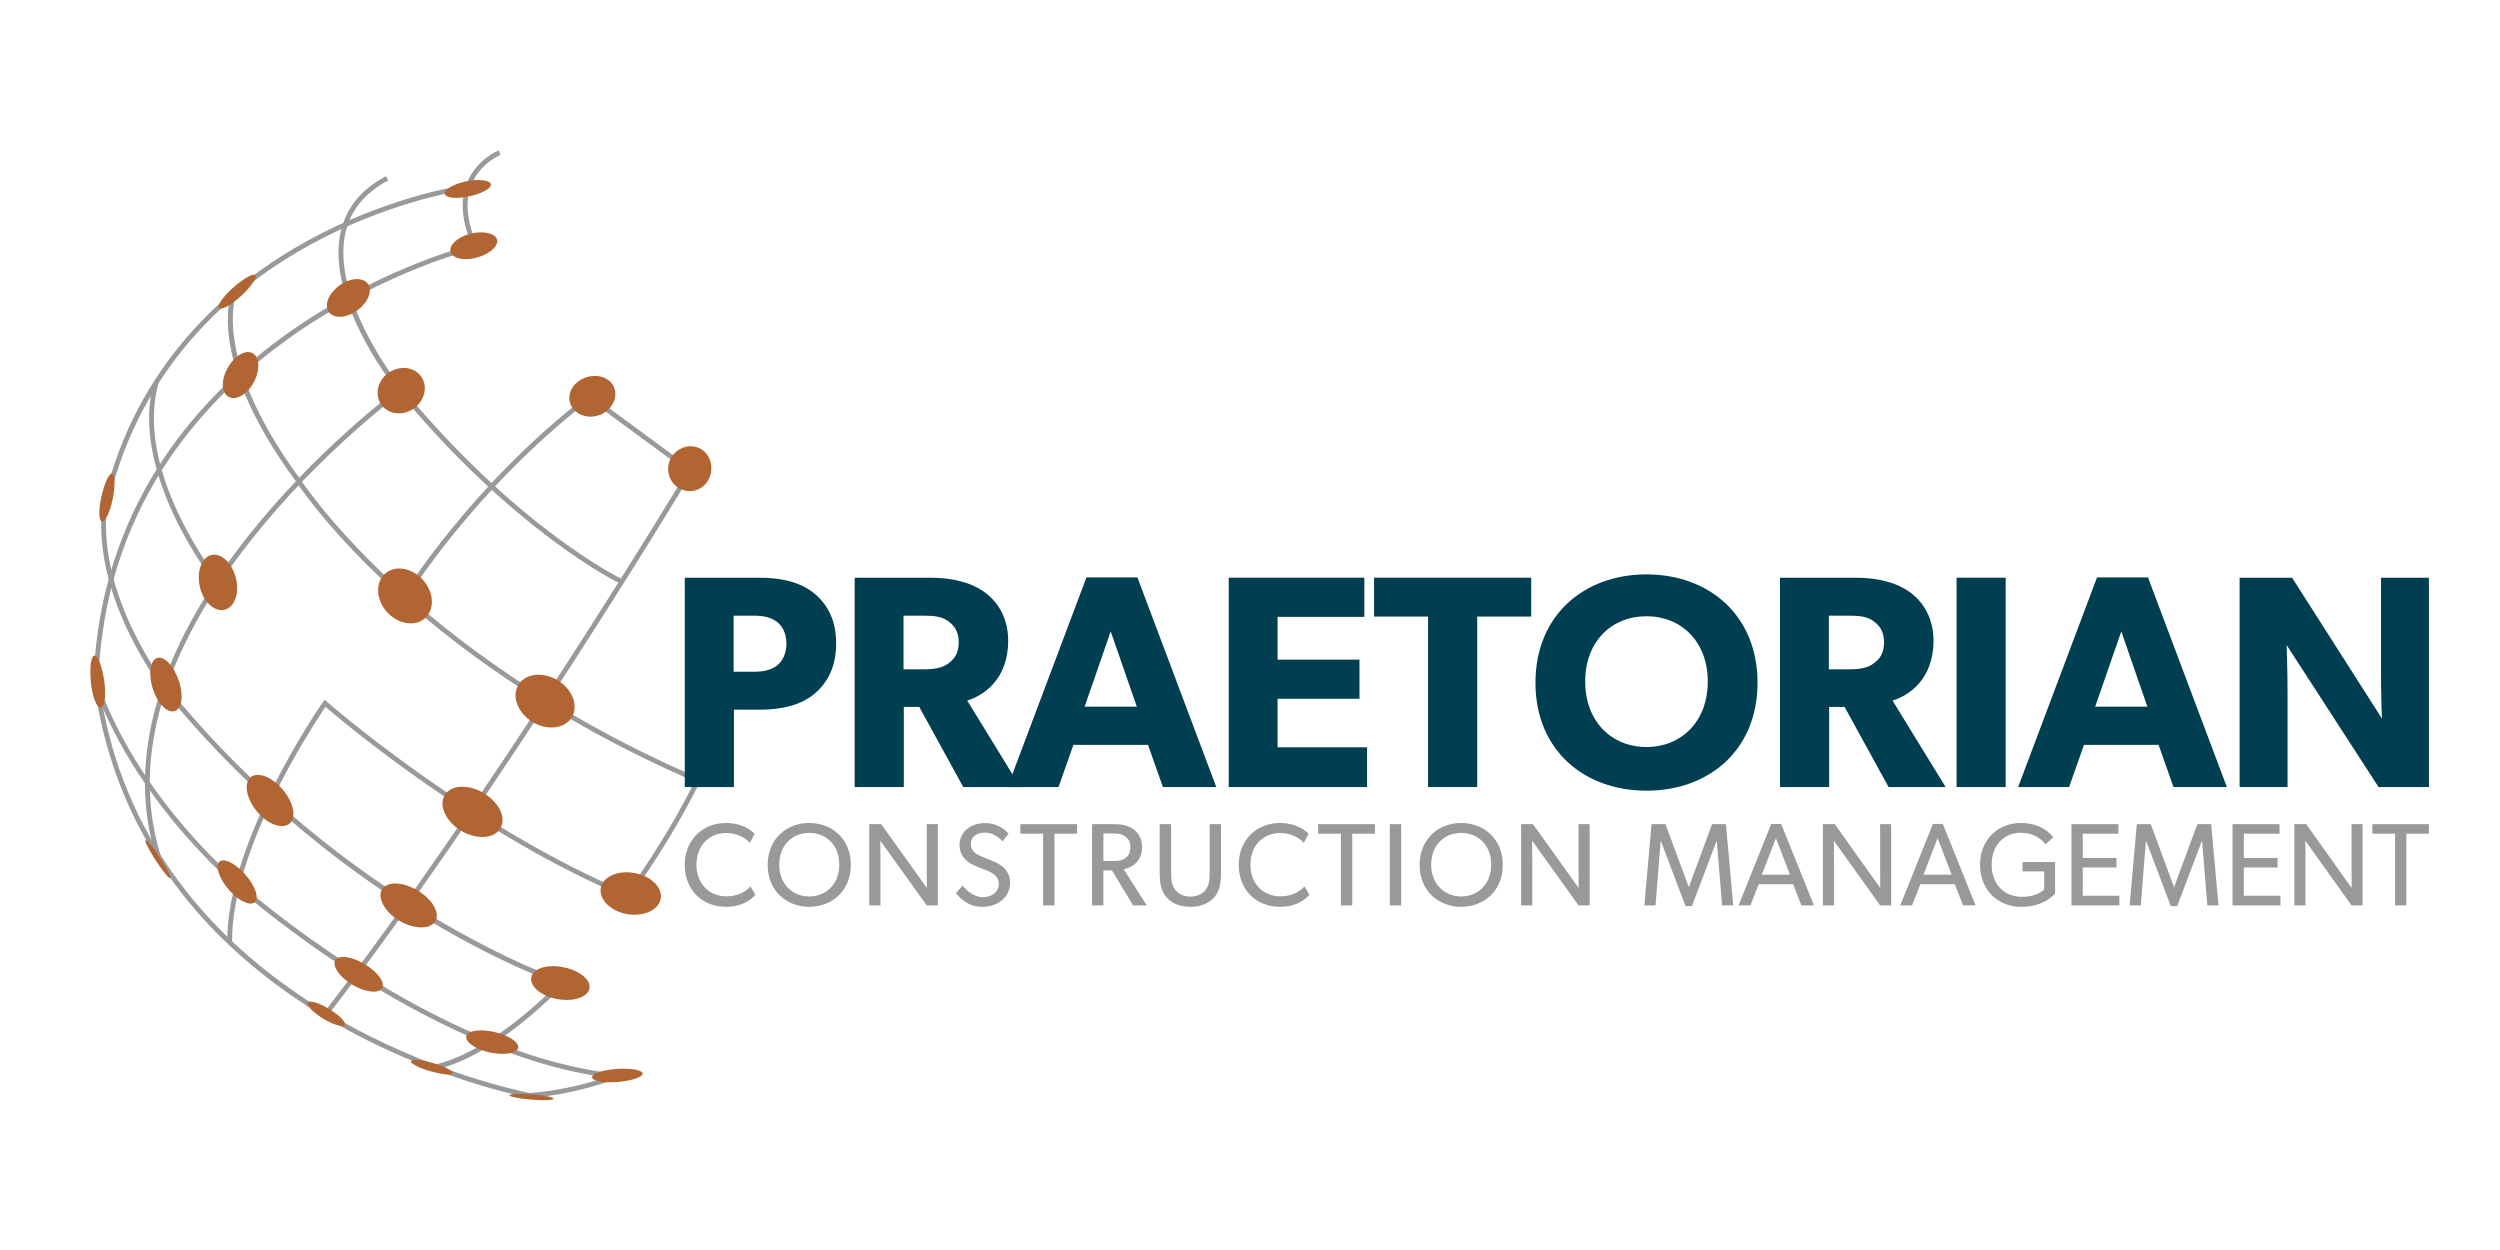
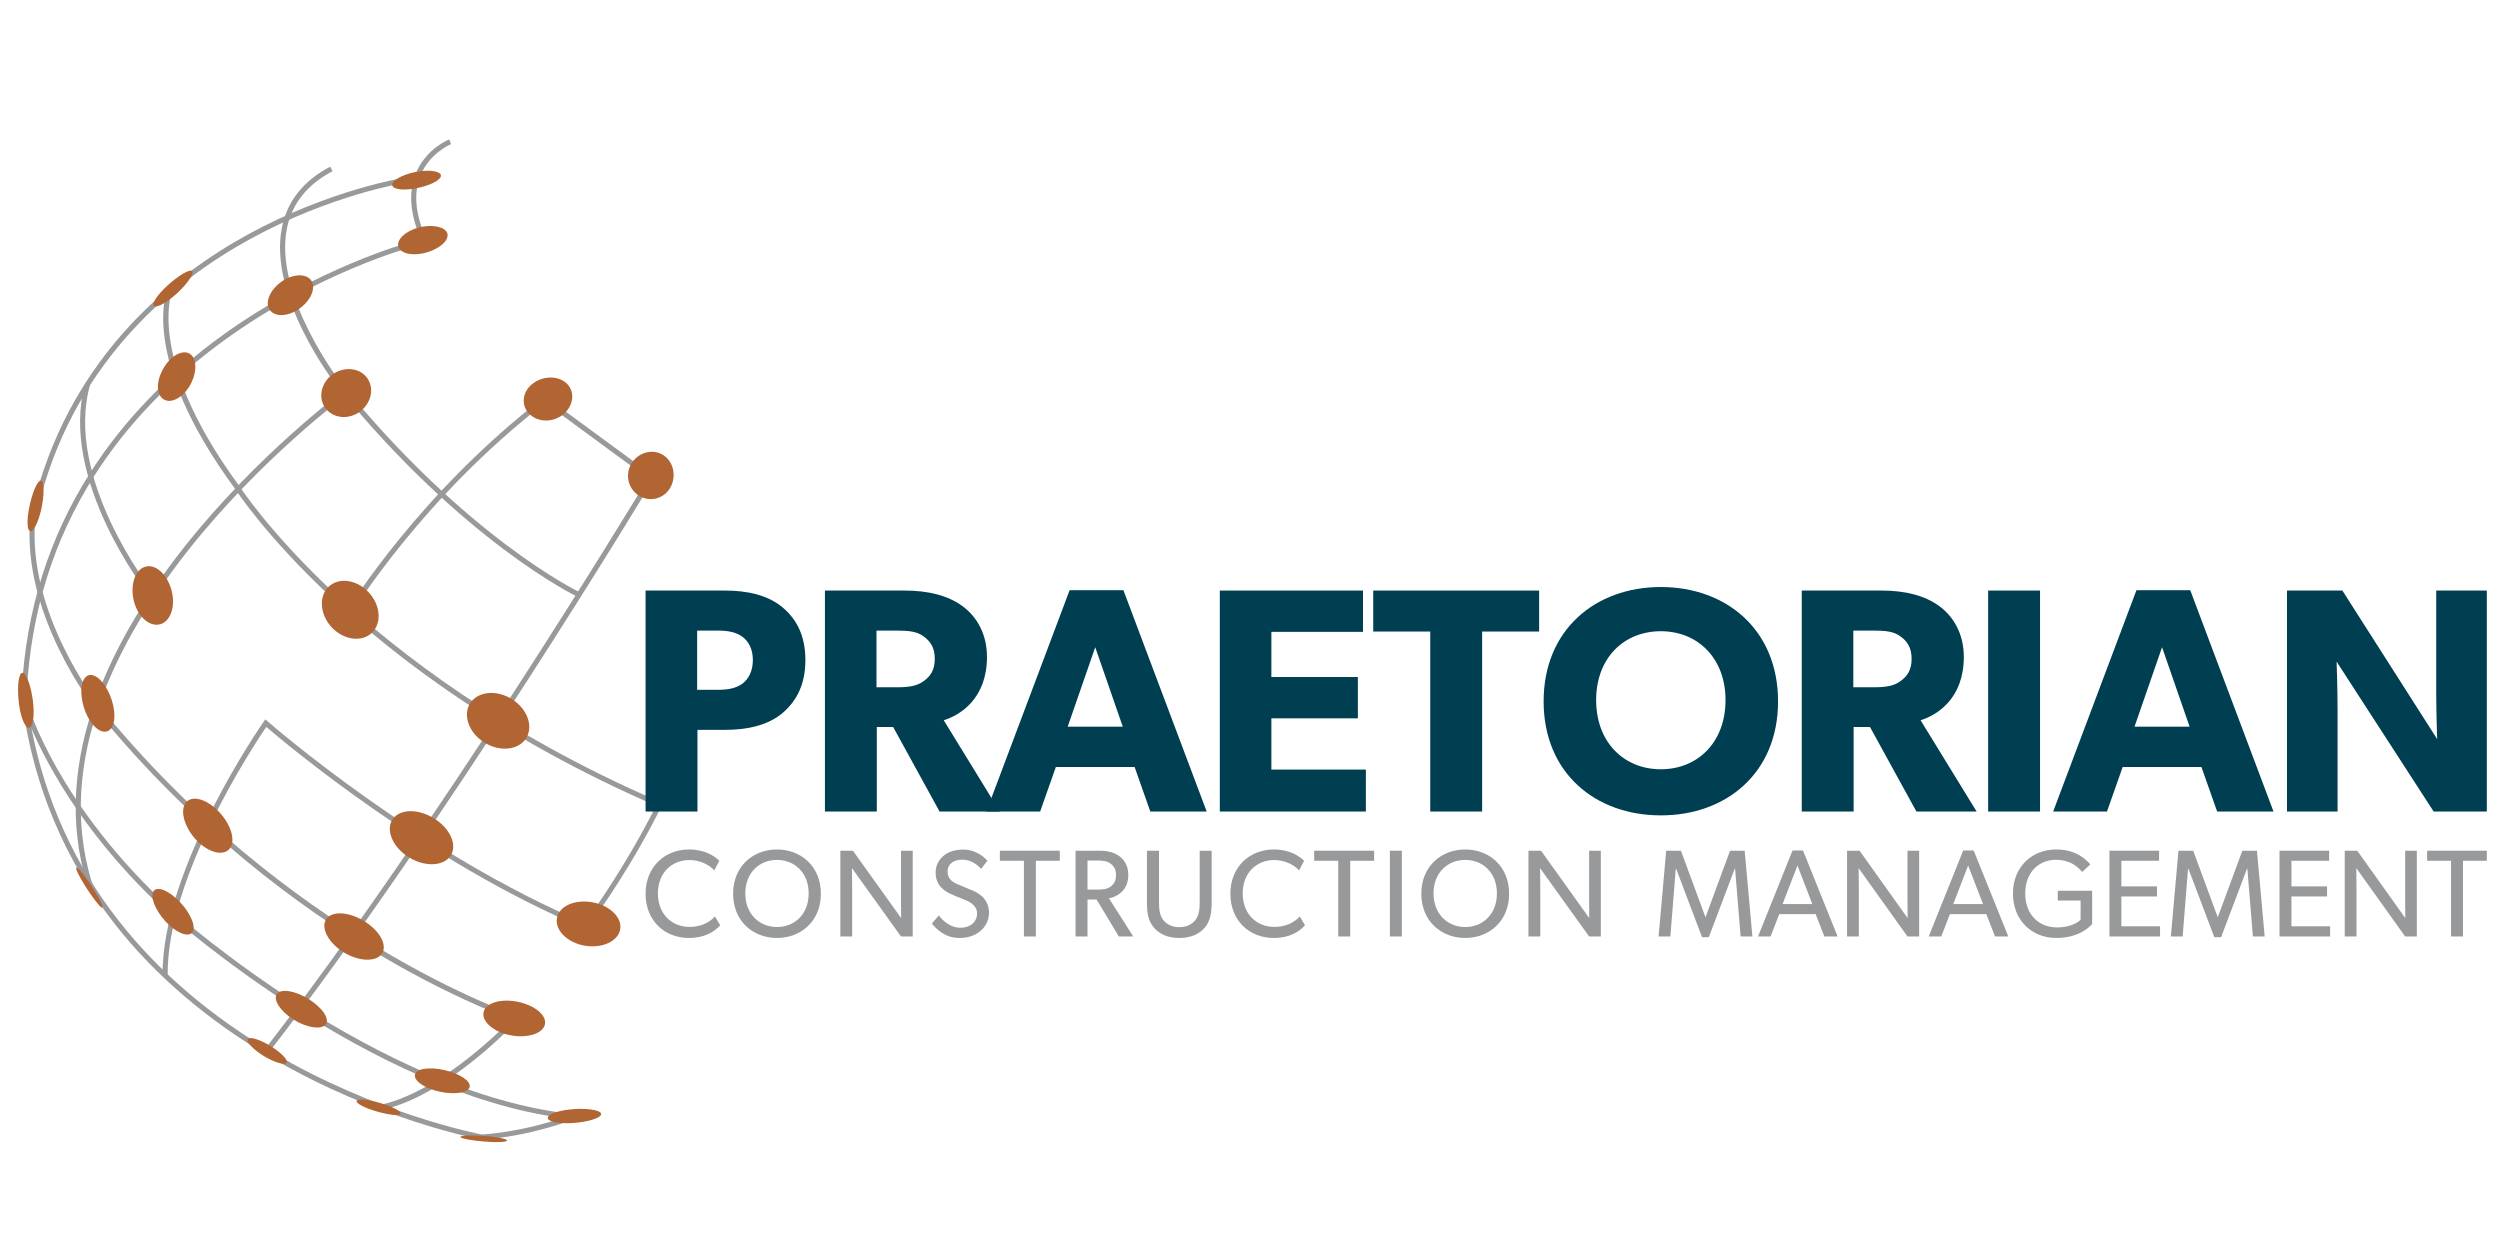
- <svg xmlns="http://www.w3.org/2000/svg" version="1.1" width="1024" height="512" viewBox="0 0 1024 512">
+ <svg xmlns="http://www.w3.org/2000/svg" version="1.1" width="1024" height="512" viewBox="30 55 970 390">
  <defs>
    <clipPath id="clip_1">
      <path transform="matrix(1,0,0,-1,0,512)" d="M0 512H1024V0H0Z" />
    </clipPath>
  </defs>
  <g>
    <g clip-path="url(#clip_1)">
      <path transform="matrix(1,0,0,-1,193.6602,101.0981)" d="M0 0C-4.549 10.009-5.345 18.831-2.364 26.219 1.499 35.794 10.257 39.357 10.628 39.504L11.356 37.669C11.273 37.636 2.988 34.242-.543 25.454-3.301 18.591-2.514 10.302 1.798 .817Z" fill="#98999b" />
      <path transform="matrix(1,0,0,-1,64.8311,353.7734)" d="M0 0C-7.68 22.332-7.258 46.484 1.252 71.787 8.041 91.969 19.964 112.921 36.691 134.062 65.133 170.009 98.096 194.396 98.426 194.639L99.595 193.047C99.267 192.806 66.49 168.551 38.214 132.804 21.636 111.846 9.828 91.099 3.117 71.138-5.245 46.265-5.666 22.547 1.867 .643Z" fill="#98999b" />
      <path transform="matrix(1,0,0,-1,133.9043,416.3701)" d="M0 0-1.561 1.211C64.634 86.556 140.877 212.222 147.547 223.266L107.623 252.572C60.358 216.127 33.244 172.114 32.975 171.672L31.288 172.699C31.561 173.146 59.094 217.837 107.008 254.59L107.596 255.041 150.168 223.791 149.705 223.02C148.906 221.689 69.011 88.977 0 0" fill="#98999b" />
      <path transform="matrix(1,0,0,-1,176.6294,438.252)" d="M0 0-.124 1.971C.077 1.984 20.342 3.698 51.894 35.242 46.382 37.246 26.08 45.101-.568 61.024-29.364 78.231-71.704 108.664-109.877 155.928-110.169 156.296-138.393 192.441-134.886 229.704L-132.92 229.52C-136.352 193.055-108.616 157.516-108.335 157.16-35.642 67.159 53.117 36.885 54.005 36.589L55.511 36.089 54.396 34.959C21.598 1.723 .867 .055 0 0" fill="#98999b" />
      <path transform="matrix(1,0,0,-1,93.0815,385.9355)" d="M0 0C-.437 41.526 38.838 97.872 39.235 98.437L39.868 99.337 40.695 98.609C41.277 98.097 99.702 47.056 165.048 19.791L164.288 17.969C102.915 43.575 47.653 90.031 40.231 96.399 35.219 89.023 1.574 38.058 1.975 .021Z" fill="#98999b" />
      <path transform="matrix(1,0,0,-1,42.2505,290.2539)" d="M0 0C5.341-27.713 16.763-52.828 34.026-74.782 49.456-94.403 69.562-111.563 93.787-125.784 133.939-149.355 172.321-156.966 174.747-157.429 188.105-156.501 200.061-153.003 205.968-151.014 131.475-141.132 55.444-73.841 54.67-73.149 21.736-43.632 6.23-14.462 0 0M174.633-159.416 174.512-159.395C174.115-159.322 134.365-151.895 92.787-127.487 68.348-113.141 48.056-95.818 32.474-76.003 12.983-51.216 .854-22.444-3.574 9.511L-1.646 9.915C-1.618 9.815 1.295-.292 9.823-15.335 17.692-29.216 32.089-50.259 55.988-71.678 56.77-72.377 135.18-141.767 210.335-149.541L214.278-149.949 210.604-151.438C210.44-151.505 193.999-158.095 174.756-159.408Z" fill="#98999b" />
      <path transform="matrix(1,0,0,-1,87.5913,238.2178)" d="M0 0C-.352 .442-35.08 44.646-24.532 82L-22.632 81.464C-32.907 45.072 1.199 1.665 1.545 1.23Z" fill="#98999b" />
      <path transform="matrix(1,0,0,-1,284.5649,320.1299)" d="M0 0C-60.427 26.124-101.576 58.1-125.455 80.324-151.357 104.43-163.127 122.625-163.243 122.806-201.294 174.411-189.709 200.77-189.197 201.866L-187.408 201.031C-187.436 200.969-190.362 194.42-188.666 181.724-187.095 169.961-181.126 150.385-161.617 123.924-161.465 123.691-149.791 105.659-124.047 81.711-100.289 59.61-59.346 27.809 .783 1.812Z" fill="#98999b" />
      <path transform="matrix(1,0,0,-1,260.2988,364.1318)" d="M0 0-1.588 1.174C-1.433 1.384 14.083 22.475 26.619 48.843L28.402 47.995C15.781 21.447 .156 .211 0 0" fill="#98999b" />
      <path transform="matrix(1,0,0,-1,253.8159,238.9331)" d="M0 0C-.437 .208-44.21 21.415-92.935 81.452-94.059 82.888-120.141 116.611-114.324 143.667-112.182 153.632-105.916 161.403-95.699 166.764L-94.781 165.015C-104.454 159.94-110.379 152.619-112.393 143.256-118.018 117.106-91.658 83.024-91.391 82.683-42.984 23.039 .414 1.99 .847 1.784Z" fill="#98999b" />
      <path transform="matrix(1,0,0,-1,45.873,200.1226)" d="M0 0-1.905 .519C12.92 55.03 51.013 85.614 80.359 101.671 112.123 119.051 140.79 123.623 141.075 123.667L141.377 121.715C141.094 121.671 112.715 117.138 81.248 99.906 52.261 84.033 14.636 53.815 0 0" fill="#98999b" />
      <path transform="matrix(1,0,0,-1,40.4209,275.6113)" d="M0 0-1.972 .102C-.361 31.104 8.565 59.549 24.559 84.65 37.347 104.72 54.654 122.701 75.999 138.094 112.313 164.281 148.26 174.025 148.619 174.121L149.126 172.212C148.771 172.118 113.124 162.447 77.101 136.454 55.973 121.208 38.848 103.411 26.203 83.557 10.408 58.755 1.592 30.643 0 0" fill="#98999b" />
      <path transform="matrix(1,0,0,-1,309.4248,366.5137)" d="M0 0C-2.058-2.313-5.789-4.92-12.056-4.92-21.672-4.92-28.943 1.882-28.943 12.251-28.943 22.621-21.529 29.42-12.056 29.42-5.885 29.42-2.153 26.816-.336 25.033L-2.296 21.269C-3.589 22.91-7.272 25.322-11.865 25.322-18.992 25.322-24.16 20.159-24.16 12.347-24.16 4.534-18.945-.626-11.865-.626-7.511-.626-4.164 1.062-2.011 3.426Z" fill="#98999b" />
      <path transform="matrix(1,0,0,-1,331.4717,341.1455)" d="M0 0C-6.745 0-12.294-4.87-12.294-13.021-12.294-21.123-6.698-26.043 0-26.043 6.746-26.043 12.294-21.123 12.294-13.021 12.294-4.87 6.746 0 0 0M0-30.288C-9.281-30.288-17.03-23.775-17.03-13.117-17.03-2.458-9.281 4.052 0 4.052 9.28 4.052 17.031-2.458 17.031-13.117 17.031-23.775 9.28-30.288 0-30.288" fill="#98999b" />
      <path transform="matrix(1,0,0,-1,384.1348,370.8545)" d="M0 0H-4.545L-23.585 26.527C-23.585 26.527-23.489 22.042-23.489 17.701V0H-28.082V33.28H-23.202L-4.497 7.138C-4.497 7.138-4.545 11.238-4.545 15.628V33.28H0Z" fill="#98999b" />
      <path transform="matrix(1,0,0,-1,410.2944,368.8271)" d="M0 0C-2.056-1.688-4.784-2.606-8.085-2.606-13.873-2.606-17.174 1.154-18.752 2.987L-16.027 6.124C-14.353 3.856-11.242 1.349-7.654 1.349-4.065 1.349-1.196 3.422-1.196 6.943-1.196 10.415-4.88 11.768-6.554 12.442-8.276 13.117-10.573 14.035-11.816 14.66-12.534 14.999-13.921 15.724-15.118 17.023-16.312 18.276-17.271 20.109-17.271 22.812-17.271 25.514-16.027 27.731-14.256 29.226-12.438 30.769-9.854 31.687-6.649 31.687-1.244 31.687 1.915 28.356 2.824 27.393L.384 24.21C-1.244 25.948-3.636 27.781-6.889 27.781-10.142 27.781-12.629 26.237-12.629 23.15-12.629 20.063-10.382 18.905-8.373 18.086L-2.296 15.529C-1.674 15.239 .334 14.131 1.436 12.827 2.487 11.524 3.445 9.74 3.445 7.232 3.445 4.34 2.153 1.783 0 0" fill="#98999b" />
      <path transform="matrix(1,0,0,-1,441.1938,341.4805)" d="M0 0H-9.282V-29.374H-13.921V0H-23.25V3.906H0Z" fill="#98999b" />
      <path transform="matrix(1,0,0,-1,460.8975,342.5898)" d="M0 0C-1.482 1.109-3.253 1.204-5.549 1.204H-8.945V-10.083H-5.549C-3.253-10.083-1.482-9.984 0-8.925 1.483-7.815 2.105-6.463 2.105-4.439 2.105-2.462 1.483-1.062 0 0M8.803-28.265H3.205L-5.405-13.939H-8.945V-28.265H-13.585V5.016H-4.256C-.957 5.016 1.724 4.242 3.685 2.698 5.645 1.109 6.891-1.303 6.891-4.341 6.891-10.179 2.871-12.781-.622-13.46Z" fill="#98999b" />
      <path transform="matrix(1,0,0,-1,500.1221,357.2539)" d="M0 0C0-4.146-.385-7.427-2.631-10.129-4.88-12.732-8.182-14.18-12.536-14.18-16.936-14.18-20.238-12.732-22.437-10.129-24.734-7.427-25.118-4.146-25.118 0V19.68H-20.429V.435C-20.429-2.362-20.381-5.064-18.897-7.042-17.558-8.875-15.405-9.984-12.536-9.984-9.665-9.984-7.56-8.875-6.172-7.042-4.69-5.064-4.642-2.313-4.642 .435V19.68H0Z" fill="#98999b" />
      <path transform="matrix(1,0,0,-1,536.3271,366.5137)" d="M0 0C-2.057-2.313-5.787-4.92-12.055-4.92-21.671-4.92-28.943 1.882-28.943 12.251-28.943 22.621-21.526 29.42-12.055 29.42-5.882 29.42-2.151 26.816-.333 25.033L-2.295 21.269C-3.587 22.91-7.269 25.322-11.861 25.322-18.99 25.322-24.158 20.159-24.158 12.347-24.158 4.534-18.945-.626-11.861-.626-7.511-.626-4.162 1.062-2.007 3.426Z" fill="#98999b" />
      <path transform="matrix(1,0,0,-1,563.1631,341.4805)" d="M0 0H-9.283V-29.374H-13.922V0H-23.252V3.906H0Z" fill="#98999b" />
      <path transform="matrix(1,0,0,-1,0,512)" d="M573.921 141.146H569.279V174.426H573.921Z" fill="#98999b" />
      <path transform="matrix(1,0,0,-1,598.5059,341.1455)" d="M0 0C-6.747 0-12.296-4.87-12.296-13.021-12.296-21.123-6.697-26.043 0-26.043 6.744-26.043 12.297-21.123 12.297-13.021 12.297-4.87 6.744 0 0 0M0-30.288C-9.279-30.288-17.032-23.775-17.032-13.117-17.032-2.458-9.279 4.052 0 4.052 9.28 4.052 17.032-2.458 17.032-13.117 17.032-23.775 9.28-30.288 0-30.288" fill="#98999b" />
      <path transform="matrix(1,0,0,-1,651.1201,370.8545)" d="M0 0H-4.544L-23.583 26.527C-23.583 26.527-23.488 22.042-23.488 17.701V0H-28.081V33.28H-23.201L-4.498 7.138C-4.498 7.138-4.544 11.238-4.544 15.628V33.28H0Z" fill="#98999b" />
      <path transform="matrix(1,0,0,-1,709.9336,370.8545)" d="M0 0H-4.574L-6.721 26.287H-6.863L-16.917-.29H-19.537L-29.594 26.287H-29.737L-31.831 0H-36.405L-33.453 33.28H-27.734L-18.25 7.572H-18.155L-8.675 33.28H-3.001Z" fill="#98999b" />
      <path transform="matrix(1,0,0,-1,733.1807,358.2676)" d="M0 0-5.769 14.954-11.533 0ZM9.815-12.587H4.669L1.284-3.906H-12.82L-16.202-12.587H-21.062L-7.674 20.788H-3.622Z" fill="#98999b" />
      <path transform="matrix(1,0,0,-1,774.6289,370.8545)" d="M0 0H-4.526L-23.491 26.527C-23.491 26.527-23.397 22.042-23.397 17.701V0H-27.972V33.28H-23.111L-4.48 7.138C-4.48 7.138-4.526 11.238-4.526 15.628V33.28H0Z" fill="#98999b" />
      <path transform="matrix(1,0,0,-1,799.4033,358.2676)" d="M0 0-5.768 14.954-11.532 0ZM9.816-12.587H4.669L1.284-3.906H-12.82L-16.201-12.587H-21.062L-7.673 20.788H-3.622Z" fill="#98999b" />
      <path transform="matrix(1,0,0,-1,841.7588,366.0303)" d="M0 0C-.621-.629-4.623-5.403-13.965-5.403-23.352-5.403-30.738 1.444-30.738 11.813-30.738 22.187-23.352 28.937-14.01 28.937-5.576 28.937-1.954 24.451-.715 23.151L-3.862 20.209C-5.816 22.522-8.866 24.935-14.01 24.935-20.779 24.935-25.972 20.015-25.972 11.813-25.972 3.616-20.588-1.303-13.724-1.303-6.912-1.303-4.48 1.734-4.48 1.734V9.115H-13.344V12.927H0Z" fill="#98999b" />
      <path transform="matrix(1,0,0,-1,868.1006,370.8545)" d="M0 0H-19.632V33.28H-.38V29.374H-15.008V19.436H-1.189V15.529H-15.008V3.955H0Z" fill="#98999b" />
      <path transform="matrix(1,0,0,-1,908.6973,370.8545)" d="M0 0H-4.574L-6.721 26.287H-6.863L-16.917-.29H-19.537L-29.594 26.287H-29.737L-31.831 0H-36.405L-33.453 33.28H-27.734L-18.25 7.572H-18.155L-8.675 33.28H-3.001Z" fill="#98999b" />
      <path transform="matrix(1,0,0,-1,934.0869,370.8545)" d="M0 0H-19.632V33.28H-.381V29.374H-15.008V19.436H-1.189V15.529H-15.008V3.955H0Z" fill="#98999b" />
      <path transform="matrix(1,0,0,-1,967.7256,370.8545)" d="M0 0H-4.526L-23.491 26.527C-23.491 26.527-23.397 22.042-23.397 17.701V0H-27.972V33.28H-23.111L-4.48 7.138C-4.48 7.138-4.526 11.238-4.526 15.628V33.28H0Z" fill="#98999b" />
      <path transform="matrix(1,0,0,-1,994.8838,341.4805)" d="M0 0H-9.247V-29.374H-13.867V0H-23.159V3.906H0Z" fill="#98999b" />
      <path transform="matrix(1,0,0,-1,318.0103,254.5278)" d="M0 0C-2.485 1.741-5.344 2.362-9.693 2.362H-17.522V-20.627H-9.693C-5.344-20.627-2.485-20.006 0-18.268 2.361-16.527 4.101-13.419 4.101-9.071 4.101-4.722 2.361-1.739 0 0M15.533-29.699C9.817-34.422 1.988-36.162-6.835-36.162H-17.397V-67.849H-37.528V17.896H-6.835C1.988 17.896 9.817 16.154 15.533 11.433 21.248 6.711 24.479 .124 24.479-9.071 24.479-18.268 21.248-24.853 15.533-29.699" fill="#003e52" />
      <path transform="matrix(1,0,0,-1,388.3437,254.4038)" d="M0 0C-2.485 1.865-5.716 2.238-10.314 2.238H-18.267V-19.758H-10.314C-5.716-19.758-2.485-19.261 0-17.396 2.609-15.534 4.349-13.171 4.349-8.698 4.349-4.349 2.609-1.863 0 0M29.575-67.973H6.213L-11.805-35.167H-18.143V-67.973H-38.273V17.771H-7.456C2.112 17.771 9.569 15.782 15.161 11.681 20.877 7.456 24.605 .621 24.605-7.953 24.605-24.232 14.166-30.57 7.829-32.557Z" fill="#003e52" />
      <path transform="matrix(1,0,0,-1,465.6357,289.4473)" d="M0 0-10.687 30.818-21.373 0ZM32.558-32.93H10.688L4.599-15.657H-25.972L-32.061-32.93H-52.937L-20.628 52.939H.25Z" fill="#003e52" />
      <path transform="matrix(1,0,0,-1,559.9541,322.377)" d="M0 0H-56.665V85.745H-1.118V69.714H-36.658V52.191H-3.106V36.161H-36.658V16.278H0Z" fill="#003e52" />
      <path transform="matrix(1,0,0,-1,627.1846,252.5386)" d="M0 0H-22.119V-69.838H-42.251V0H-64.37V15.906H0Z" fill="#003e52" />
      <path transform="matrix(1,0,0,-1,674.4053,252.4141)" d="M0 0C-14.291 0-25.101-10.315-25.101-26.718-25.101-43.121-14.291-53.56 0-53.56 14.289-53.56 25.101-43.121 25.101-26.718 25.101-10.439 14.289 0 0 0M0-71.453C-25.476-71.453-45.482-54.926-45.482-27.215-45.482 .497-25.476 17.147 0 17.147 25.474 17.147 45.48 .497 45.48-27.215 45.48-54.926 25.474-71.453 0-71.453" fill="#003e52" />
      <path transform="matrix(1,0,0,-1,767.3574,254.4038)" d="M0 0C-2.486 1.865-5.718 2.238-10.314 2.238H-18.268V-19.758H-10.314C-5.718-19.758-2.486-19.261 0-17.396 2.608-15.534 4.35-13.171 4.35-8.698 4.35-4.349 2.608-1.863 0 0M29.574-67.973H6.212L-11.805-35.167H-18.144V-67.973H-38.274V17.771H-7.456C2.111 17.771 9.567 15.782 15.158 11.681 20.876 7.456 24.604 .621 24.604-7.953 24.604-24.232 14.165-30.57 7.829-32.557Z" fill="#003e52" />
      <path transform="matrix(1,0,0,-1,0,512)" d="M821.536 189.623H801.405V275.368H821.536Z" fill="#003e52" />
      <path transform="matrix(1,0,0,-1,879.5664,289.4473)" d="M0 0-10.688 30.818-21.373 0ZM32.557-32.93H10.688L4.597-15.657H-25.971L-32.061-32.93H-52.937L-20.628 52.939H.248Z" fill="#003e52" />
      <path transform="matrix(1,0,0,-1,994.8838,322.377)" d="M0 0H-20.627L-58.278 58.157C-58.278 58.157-57.905 47.843-57.905 38.771V0H-77.54V85.745H-56.043L-19.258 28.084C-19.258 28.084-19.631 37.778-19.631 46.849V85.745H0Z" fill="#003e52" />
      <path transform="matrix(1,0,0,-1,169.1401,434.2285)" d="M0 0C2.006 .39 7.226-.626 11.664-2.344 16.038-4.036 17.605-5.641 15.161-5.854 12.779-6.067 7.678-4.926 3.741-3.422-.244-1.88-1.924-.389 0 0" fill="#b06533" />
      <path transform="matrix(1,0,0,-1,210.7725,448.1279)" d="M0 0C3.187 .249 9.016-.09 12.962-.831 16.805-1.521 16.986-2.31 13.441-2.479 9.898-2.644 4.259-2.157 .782-1.492-2.775-.833-3.149-.247 0 0" fill="#b06533" />
      <path transform="matrix(1,0,0,-1,126.1152,410.6875)" d="M0 0C.733 1.152 4.818-.139 9.149-2.871 13.475-5.578 16.056-8.462 14.877-9.326 13.801-10.092 9.733-8.75 5.853-6.305 1.967-3.861-.652-1.041 0 0" fill="#b06533" />
      <path transform="matrix(1,0,0,-1,60.168,346.1836)" d="M0 0C-1.406 2.982-.366 2.72 2.262-.689 4.962-4.15 8.044-9.163 9.175-11.82 10.299-14.453 9.288-13.977 6.864-10.844 4.496-7.785 1.399-2.959 0 0" fill="#b06533" />
      <path transform="matrix(1,0,0,-1,191.9155,423.1855)" d="M0 0C2.482 1.78 8.887 1.454 14.377-.677 19.773-2.795 21.929-5.803 19.146-7.444 16.42-9.049 10.059-8.749 4.976-6.781-.187-4.774-2.388-1.716 0 0" fill="#b06533" />
      <path transform="matrix(1,0,0,-1,244.4795,439.4932)" d="M0 0C3.322 1.454 9.89 2.132 14.653 1.543 19.292 .953 20.119-.627 16.521-2.055 12.975-3.459 6.557-4.174 2.182-3.635-2.307-3.07-3.296-1.453 0 0" fill="#b06533" />
      <path transform="matrix(1,0,0,-1,137.3901,393.2646)" d="M0 0C1.541 2.344 7.087 1.429 12.477-1.943 17.842-5.327 20.738-9.714 18.883-11.833 17.097-13.863 11.525-12.985 6.474-9.814 1.428-6.656-1.448-2.218 0 0" fill="#b06533" />
      <path transform="matrix(1,0,0,-1,89.2178,354.1689)" d="M0 0C.678 2.996 4.808 2.068 9.264-2.018 13.764-6.154 16.679-11.67 15.738-14.439 14.823-17.085 10.642-16.132 6.418-12.259 2.232-8.411-.633-2.896 0 0" fill="#b06533" />
      <path transform="matrix(1,0,0,-1,37.1875,271.7793)" d="M0 0C.61 4.246 2.204 4.357 3.776 .121 5.403-4.241 6.344-11.133 5.637-15.154 4.99-19.161 3.057-18.974 1.542-14.846 .075-10.848-.526-4.255 0 0" fill="#b06533" />
      <path transform="matrix(1,0,0,-1,218.6084,398.3779)" d="M0 0C2.758 3.069 9.877 3.496 16.007 1.076 22.036-1.305 24.619-5.592 21.71-8.574 18.84-11.508 11.72-12.084 5.854-9.778-.087-7.434-2.696-3.009 0 0" fill="#b06533" />
      <path transform="matrix(1,0,0,-1,156.561,364.1592)" d="M0 0C2.244 3.372 8.887 2.934 14.923-.852 20.94-4.626 23.929-10.253 21.51-13.524 19.147-16.696 12.441-16.396 6.606-12.723 .746-9.037-2.168-3.297 0 0" fill="#b06533" />
      <path transform="matrix(1,0,0,-1,101.5898,319.7607)" d="M0 0C1.774 3.735 7.201 2.971 12.203-1.58 17.273-6.18 19.88-12.761 17.962-16.37 16.082-19.881 10.529-19.191 5.628-14.716 .778-10.278-1.717-3.647 0 0" fill="#b06533" />
      <path transform="matrix(1,0,0,-1,62.0874,272.1484)" d="M0 0C1.403 4.074 5.12 3.573 8.36-1.033 11.688-5.733 13.236-12.696 11.725-16.651 10.24-20.538 6.355-20.023 3.133-15.43-.013-10.955-1.392-4.005 0 0" fill="#b06533" />
      <path transform="matrix(1,0,0,-1,247.0493,361.376)" d="M0 0C2.809 4.124 10.091 5.289 16.371 2.757 22.562 .25 25.384-4.989 22.601-9.101 19.842-13.148 12.535-14.553 6.343-12.071 .063-9.539-2.744-4.087 0 0" fill="#b06533" />
      <path transform="matrix(1,0,0,-1,182.3018,325.4385)" d="M0 0C2.783 4.161 9.996 4.248 16.214 .337 22.412-3.572 25.264-9.979 22.486-14.153 19.729-18.238 12.416-18.515 6.217-14.616 .006-10.718-2.727-4.101 0 0" fill="#b06533" />
      <path transform="matrix(1,0,0,-1,83.1147,229.9614)" d="M0 0C2.688 4.123 7.507 3.566 10.892-1.104 14.358-5.898 15.079-13.031 12.371-17.173 9.701-21.266 4.644-20.783 1.196-15.983-2.163-11.288-2.646-4.081 0 0" fill="#b06533" />
      <path transform="matrix(1,0,0,-1,212.5039,280.2383)" d="M0 0C3.071 4.587 10.254 5.15 16.157 1.441 22.049-2.289 24.556-8.963 21.647-13.657 18.764-18.326 11.419-19.141 5.365-15.331-.702-11.501-3.053-4.563 0 0" fill="#b06533" />
      <path transform="matrix(1,0,0,-1,156.8496,235.8657)" d="M0 0C3.492 4.224 10.229 3.942 15.167-.452 20.163-4.9 21.591-11.914 18.238-16.283 14.897-20.619 7.935-20.545 2.807-15.969-2.263-11.425-3.472-4.205 0 0" fill="#b06533" />
      <path transform="matrix(1,0,0,-1,96.4702,146.5752)" d="M0 0C3.829 3.429 7.752 3.072 8.95-.651 10.196-4.518 8.272-10.429 4.443-13.988 .639-17.529-3.617-17.26-4.87-13.268-6.079-9.414-3.811-3.409 0 0" fill="#b06533" />
      <path transform="matrix(1,0,0,-1,99.4277,114.7051)" d="M0 0C3.991 2.762 6.123 2.939 4.985 .396 3.817-2.195-.229-6.619-4.292-9.475-8.328-12.313-10.811-12.415-9.585-9.729-8.38-7.091-3.979-2.756 0 0" fill="#b06533" />
      <path transform="matrix(1,0,0,-1,42.9053,198.6089)" d="M0 0C1.617 4.576 3.241 5.968 3.808 3.241 4.379 .456 3.692-5.499 2.071-10.193 .463-14.858-1.49-16.395-2.07-13.499-2.639-10.656-1.61-4.564 0 0" fill="#b06533" />
      <path transform="matrix(1,0,0,-1,159.0562,152.7476)" d="M0 0C4.499 3.177 10.373 2.544 13.255-1.21 16.213-5.064 15.217-10.818 10.879-14.24 6.549-17.681 .37-17.273-2.746-13.162-5.798-9.157-4.494-3.172 0 0" fill="#b06533" />
      <path transform="matrix(1,0,0,-1,140.7617,115.8452)" d="M0 0C4.738 2.507 9.325 1.798 10.447-1.392 11.614-4.701 8.905-9.451 4.218-12.172-.458-14.904-5.416-14.384-6.619-10.842-7.778-7.44-4.72-2.5 0 0" fill="#b06533" />
      <path transform="matrix(1,0,0,-1,275.2402,186.98)" d="M0 0C2.82 4.167 8.185 5.402 12.083 2.926 15.981 .457 17.323-5.033 14.966-9.49 12.56-14.008 6.994-15.575 2.632-12.812-1.729-10.047-2.857-4.237 0 0" fill="#b06533" />
      <path transform="matrix(1,0,0,-1,236.4575,156.5278)" d="M0 0C4 3.234 9.853 3.367 13.162 .482 16.509-2.431 16.396-7.551 12.785-11.13 9.126-14.753 3.034-15.197-.702-11.932-4.399-8.711-4.023-3.277 0 0" fill="#b06533" />
      <path transform="matrix(1,0,0,-1,192.4609,95.77689)" d="M0 0C5.246 1.359 10.103 .319 11.037-2.113 12.002-4.639 8.755-7.854 3.591-9.515-1.567-11.181-6.781-10.398-7.835-7.578-8.837-4.858-5.24-1.38 0 0" fill="#b06533" />
      <path transform="matrix(1,0,0,-1,192.7241,73.98581)" d="M0 0C5.17 .702 8.787-.238 8.322-1.955 7.846-3.723 3.403-5.772-1.842-6.675-7.07-7.59-11.075-6.818-10.516-4.851-9.966-2.933-5.146-.702 0 0" fill="#b06533" />
    </g>
  </g>
</svg>
